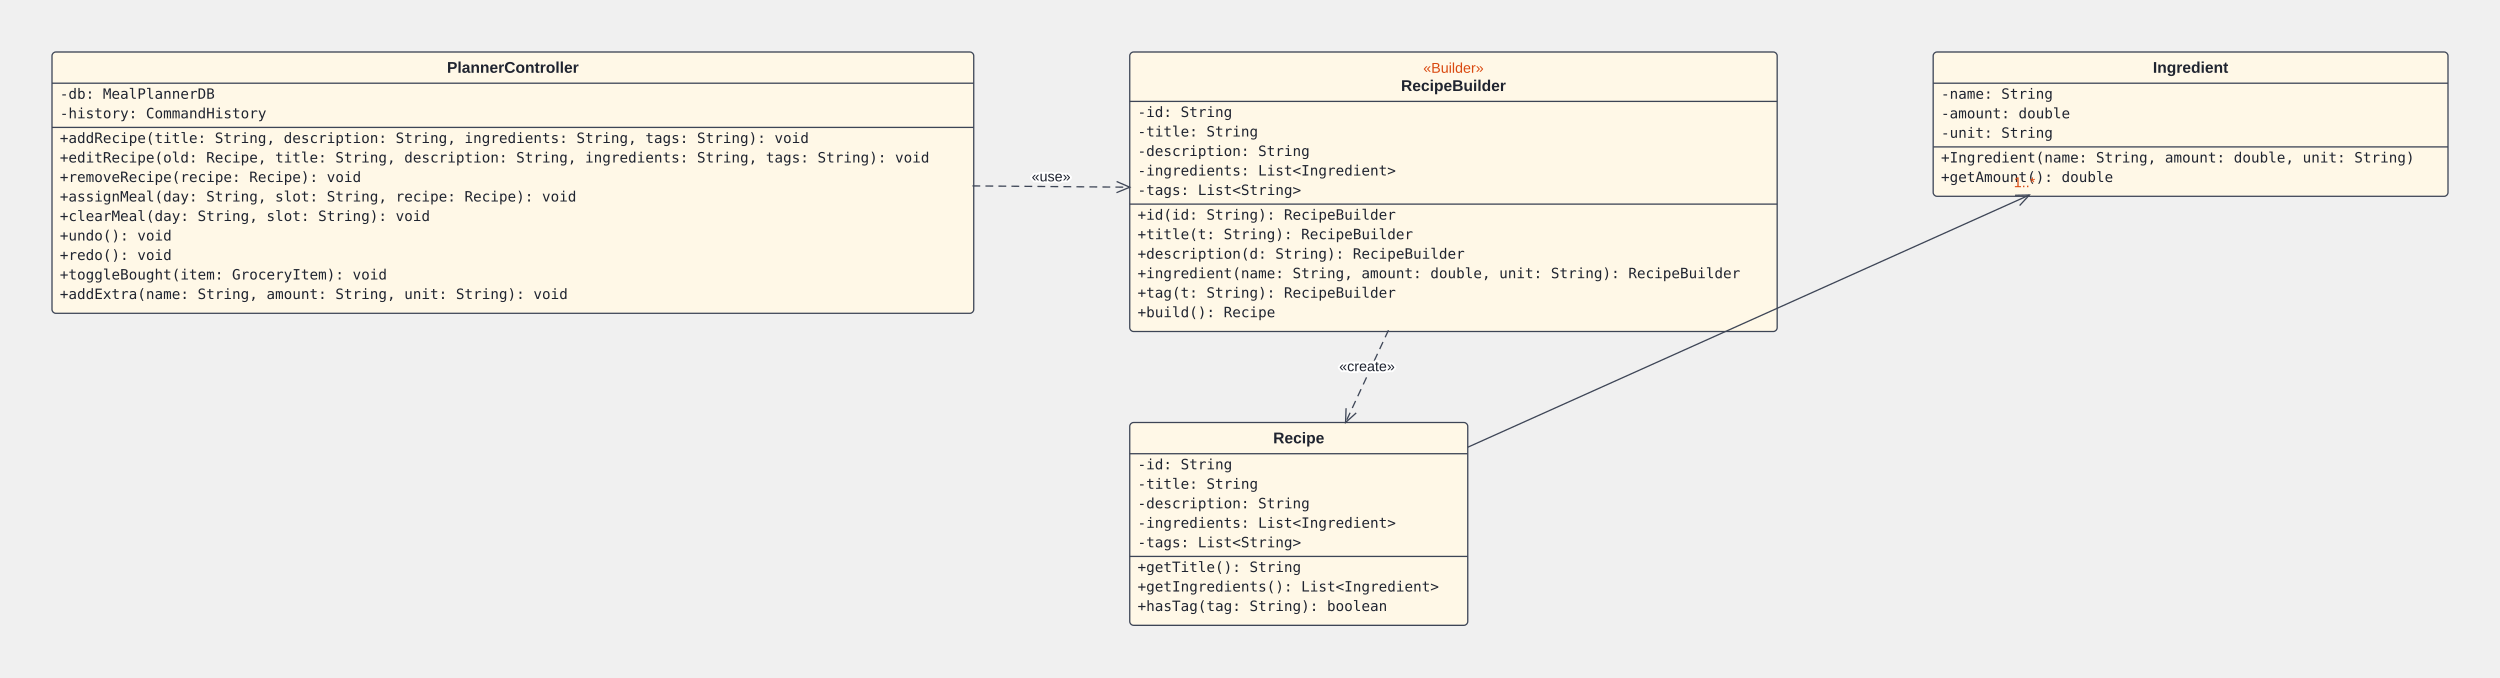
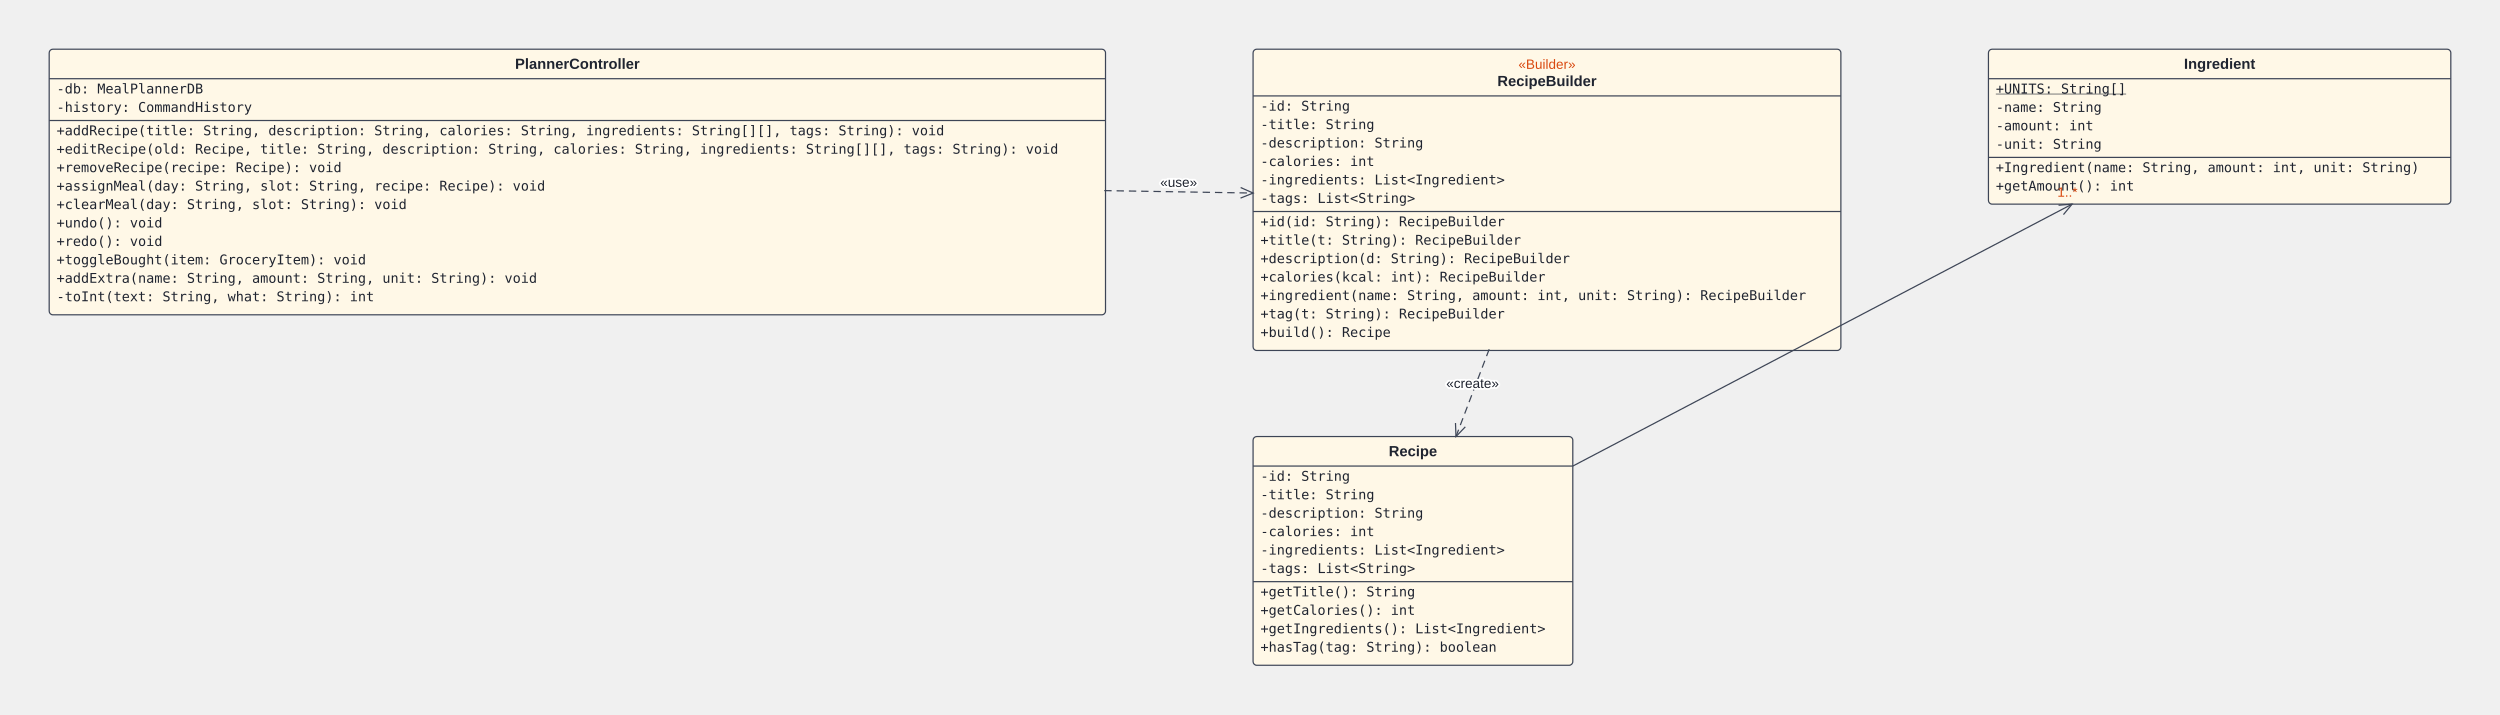
- <svg xmlns="http://www.w3.org/2000/svg" viewBox="0 0 1923 521" width="1923" font-family="Segoe UI, Arial, sans-serif" fill="#1f2430">
-   <rect x="40" y="40" width="709" height="201" rx="3" fill="#fff8e7" stroke="#3d4556" />
-   <text x="394.5" y="56" text-anchor="middle" font-weight="700" font-size="12">PlannerController</text>
-   <line x1="40" y1="64" x2="749" y2="64" stroke="#3d4556" />
+ <svg xmlns="http://www.w3.org/2000/svg" viewBox="0 0 2033 581" width="2033" font-family="Segoe UI, Arial, sans-serif" fill="#1f2430">
+   <rect x="40" y="40" width="859" height="216" rx="3" fill="#fff8e7" stroke="#3d4556" />
+   <text x="469.5" y="56" text-anchor="middle" font-weight="700" font-size="12">PlannerController</text>
+   <line x1="40" y1="64" x2="899" y2="64" stroke="#3d4556" />
  <text x="46" y="76" font-size="11" font-family="monospace">-db: MealPlannerDB</text>
  <text x="46" y="91" font-size="11" font-family="monospace">-history: CommandHistory</text>
-   <line x1="40" y1="98" x2="749" y2="98" stroke="#3d4556" />
-   <text x="46" y="110" font-size="11" font-family="monospace">+addRecipe(title: String, description: String, ingredients: String, tags: String): void</text>
-   <text x="46" y="125" font-size="11" font-family="monospace">+editRecipe(old: Recipe, title: String, description: String, ingredients: String, tags: String): void</text>
+   <line x1="40" y1="98" x2="899" y2="98" stroke="#3d4556" />
+   <text x="46" y="110" font-size="11" font-family="monospace">+addRecipe(title: String, description: String, calories: String, ingredients: String[][], tags: String): void</text>
+   <text x="46" y="125" font-size="11" font-family="monospace">+editRecipe(old: Recipe, title: String, description: String, calories: String, ingredients: String[][], tags: String): void</text>
  <text x="46" y="140" font-size="11" font-family="monospace">+removeRecipe(recipe: Recipe): void</text>
  <text x="46" y="155" font-size="11" font-family="monospace">+assignMeal(day: String, slot: String, recipe: Recipe): void</text>
  <text x="46" y="170" font-size="11" font-family="monospace">+clearMeal(day: String, slot: String): void</text>
  <text x="46" y="185" font-size="11" font-family="monospace">+undo(): void</text>
  <text x="46" y="200" font-size="11" font-family="monospace">+redo(): void</text>
  <text x="46" y="215" font-size="11" font-family="monospace">+toggleBought(item: GroceryItem): void</text>
  <text x="46" y="230" font-size="11" font-family="monospace">+addExtra(name: String, amount: String, unit: String): void</text>
-   <rect x="869" y="40" width="498" height="215" rx="3" fill="#fff8e7" stroke="#3d4556" />
-   <text x="1118.0" y="56" text-anchor="middle" font-size="11" fill="#d9480f">«Builder»</text>
-   <text x="1118.0" y="70" text-anchor="middle" font-weight="700" font-size="12">RecipeBuilder</text>
-   <line x1="869" y1="78" x2="1367" y2="78" stroke="#3d4556" />
-   <text x="875" y="90" font-size="11" font-family="monospace">-id: String</text>
-   <text x="875" y="105" font-size="11" font-family="monospace">-title: String</text>
-   <text x="875" y="120" font-size="11" font-family="monospace">-description: String</text>
-   <text x="875" y="135" font-size="11" font-family="monospace">-ingredients: List&lt;Ingredient&gt;</text>
-   <text x="875" y="150" font-size="11" font-family="monospace">-tags: List&lt;String&gt;</text>
-   <line x1="869" y1="157" x2="1367" y2="157" stroke="#3d4556" />
-   <text x="875" y="169" font-size="11" font-family="monospace">+id(id: String): RecipeBuilder</text>
-   <text x="875" y="184" font-size="11" font-family="monospace">+title(t: String): RecipeBuilder</text>
-   <text x="875" y="199" font-size="11" font-family="monospace">+description(d: String): RecipeBuilder</text>
-   <text x="875" y="214" font-size="11" font-family="monospace">+ingredient(name: String, amount: double, unit: String): RecipeBuilder</text>
-   <text x="875" y="229" font-size="11" font-family="monospace">+tag(t: String): RecipeBuilder</text>
-   <text x="875" y="244" font-size="11" font-family="monospace">+build(): Recipe</text>
-   <rect x="869" y="325" width="260" height="156" rx="3" fill="#fff8e7" stroke="#3d4556" />
-   <text x="999.0" y="341" text-anchor="middle" font-weight="700" font-size="12">Recipe</text>
-   <line x1="869" y1="349" x2="1129" y2="349" stroke="#3d4556" />
-   <text x="875" y="361" font-size="11" font-family="monospace">-id: String</text>
-   <text x="875" y="376" font-size="11" font-family="monospace">-title: String</text>
-   <text x="875" y="391" font-size="11" font-family="monospace">-description: String</text>
-   <text x="875" y="406" font-size="11" font-family="monospace">-ingredients: List&lt;Ingredient&gt;</text>
-   <text x="875" y="421" font-size="11" font-family="monospace">-tags: List&lt;String&gt;</text>
-   <line x1="869" y1="428" x2="1129" y2="428" stroke="#3d4556" />
-   <text x="875" y="440" font-size="11" font-family="monospace">+getTitle(): String</text>
-   <text x="875" y="455" font-size="11" font-family="monospace">+getIngredients(): List&lt;Ingredient&gt;</text>
-   <text x="875" y="470" font-size="11" font-family="monospace">+hasTag(tag: String): boolean</text>
-   <rect x="1487" y="40" width="396" height="111" rx="3" fill="#fff8e7" stroke="#3d4556" />
-   <text x="1685.0" y="56" text-anchor="middle" font-weight="700" font-size="12">Ingredient</text>
-   <line x1="1487" y1="64" x2="1883" y2="64" stroke="#3d4556" />
-   <text x="1493" y="76" font-size="11" font-family="monospace">-name: String</text>
-   <text x="1493" y="91" font-size="11" font-family="monospace">-amount: double</text>
-   <text x="1493" y="106" font-size="11" font-family="monospace">-unit: String</text>
-   <line x1="1487" y1="113" x2="1883" y2="113" stroke="#3d4556" />
-   <text x="1493" y="125" font-size="11" font-family="monospace">+Ingredient(name: String, amount: double, unit: String)</text>
-   <text x="1493" y="140" font-size="11" font-family="monospace">+getAmount(): double</text>
-   <line x1="748" y1="143" x2="869" y2="144" stroke="#3d4556" stroke-dasharray="6 4" />
-   <polyline points="858.9,139.6 869,144 858.8,148.2" fill="none" stroke="#3d4556" />
-   <text x="808.5" y="139.5" text-anchor="middle" font-size="11" fill="#1f2430" paint-order="stroke" stroke="white" stroke-width="3">«use» </text>
-   <line x1="1068" y1="254" x2="1035" y2="325" stroke="#3d4556" stroke-dasharray="6 4" />
-   <polyline points="1043.2,317.6 1035,325 1035.4,314.0" fill="none" stroke="#3d4556" />
-   <text x="1051.5" y="285.5" text-anchor="middle" font-size="11" fill="#1f2430" paint-order="stroke" stroke="white" stroke-width="3">«create» </text>
-   <line x1="1129" y1="344" x2="1561" y2="150" stroke="#3d4556" />
-   <polyline points="1550.0,150.2 1561,150 1553.5,158.1" fill="none" stroke="#3d4556" />
-   <text x="1549" y="144" font-size="11" fill="#d9480f">1..*</text>
+   <text x="46" y="245" font-size="11" font-family="monospace">-toInt(text: String, what: String): int</text>
+   <rect x="1019" y="40" width="478" height="245" rx="3" fill="#fff8e7" stroke="#3d4556" />
+   <text x="1258.0" y="56" text-anchor="middle" font-size="11" fill="#d9480f">«Builder»</text>
+   <text x="1258.0" y="70" text-anchor="middle" font-weight="700" font-size="12">RecipeBuilder</text>
+   <line x1="1019" y1="78" x2="1497" y2="78" stroke="#3d4556" />
+   <text x="1025" y="90" font-size="11" font-family="monospace">-id: String</text>
+   <text x="1025" y="105" font-size="11" font-family="monospace">-title: String</text>
+   <text x="1025" y="120" font-size="11" font-family="monospace">-description: String</text>
+   <text x="1025" y="135" font-size="11" font-family="monospace">-calories: int</text>
+   <text x="1025" y="150" font-size="11" font-family="monospace">-ingredients: List&lt;Ingredient&gt;</text>
+   <text x="1025" y="165" font-size="11" font-family="monospace">-tags: List&lt;String&gt;</text>
+   <line x1="1019" y1="172" x2="1497" y2="172" stroke="#3d4556" />
+   <text x="1025" y="184" font-size="11" font-family="monospace">+id(id: String): RecipeBuilder</text>
+   <text x="1025" y="199" font-size="11" font-family="monospace">+title(t: String): RecipeBuilder</text>
+   <text x="1025" y="214" font-size="11" font-family="monospace">+description(d: String): RecipeBuilder</text>
+   <text x="1025" y="229" font-size="11" font-family="monospace">+calories(kcal: int): RecipeBuilder</text>
+   <text x="1025" y="244" font-size="11" font-family="monospace">+ingredient(name: String, amount: int, unit: String): RecipeBuilder</text>
+   <text x="1025" y="259" font-size="11" font-family="monospace">+tag(t: String): RecipeBuilder</text>
+   <text x="1025" y="274" font-size="11" font-family="monospace">+build(): Recipe</text>
+   <rect x="1019" y="355" width="260" height="186" rx="3" fill="#fff8e7" stroke="#3d4556" />
+   <text x="1149.0" y="371" text-anchor="middle" font-weight="700" font-size="12">Recipe</text>
+   <line x1="1019" y1="379" x2="1279" y2="379" stroke="#3d4556" />
+   <text x="1025" y="391" font-size="11" font-family="monospace">-id: String</text>
+   <text x="1025" y="406" font-size="11" font-family="monospace">-title: String</text>
+   <text x="1025" y="421" font-size="11" font-family="monospace">-description: String</text>
+   <text x="1025" y="436" font-size="11" font-family="monospace">-calories: int</text>
+   <text x="1025" y="451" font-size="11" font-family="monospace">-ingredients: List&lt;Ingredient&gt;</text>
+   <text x="1025" y="466" font-size="11" font-family="monospace">-tags: List&lt;String&gt;</text>
+   <line x1="1019" y1="473" x2="1279" y2="473" stroke="#3d4556" />
+   <text x="1025" y="485" font-size="11" font-family="monospace">+getTitle(): String</text>
+   <text x="1025" y="500" font-size="11" font-family="monospace">+getCalories(): int</text>
+   <text x="1025" y="515" font-size="11" font-family="monospace">+getIngredients(): List&lt;Ingredient&gt;</text>
+   <text x="1025" y="530" font-size="11" font-family="monospace">+hasTag(tag: String): boolean</text>
+   <rect x="1617" y="40" width="376" height="126" rx="3" fill="#fff8e7" stroke="#3d4556" />
+   <text x="1805.0" y="56" text-anchor="middle" font-weight="700" font-size="12">Ingredient</text>
+   <line x1="1617" y1="64" x2="1993" y2="64" stroke="#3d4556" />
+   <text x="1623" y="76" font-size="11" font-family="monospace" text-decoration="underline">+UNITS: String[]</text>
+   <text x="1623" y="91" font-size="11" font-family="monospace">-name: String</text>
+   <text x="1623" y="106" font-size="11" font-family="monospace">-amount: int</text>
+   <text x="1623" y="121" font-size="11" font-family="monospace">-unit: String</text>
+   <line x1="1617" y1="128" x2="1993" y2="128" stroke="#3d4556" />
+   <text x="1623" y="140" font-size="11" font-family="monospace">+Ingredient(name: String, amount: int, unit: String)</text>
+   <text x="1623" y="155" font-size="11" font-family="monospace">+getAmount(): int</text>
+   <line x1="898" y1="155" x2="1019" y2="157" stroke="#3d4556" stroke-dasharray="6 4" />
+   <polyline points="1008.9,152.5 1019,157 1008.8,161.1" fill="none" stroke="#3d4556" />
+   <text x="958.5" y="152.0" text-anchor="middle" font-size="11" fill="#1f2430" paint-order="stroke" stroke="white" stroke-width="3">«use» </text>
+   <line x1="1211" y1="284" x2="1184" y2="355" stroke="#3d4556" stroke-dasharray="6 4" />
+   <polyline points="1191.6,347.1 1184,355 1183.6,344.0" fill="none" stroke="#3d4556" />
+   <text x="1197.5" y="315.5" text-anchor="middle" font-size="11" fill="#1f2430" paint-order="stroke" stroke="white" stroke-width="3">«create» </text>
+   <line x1="1279" y1="379" x2="1685" y2="166" stroke="#3d4556" />
+   <polyline points="1674.0,166.9 1685,166 1678.0,174.5" fill="none" stroke="#3d4556" />
+   <text x="1673" y="160" font-size="11" fill="#d9480f">1..*</text>
</svg>
